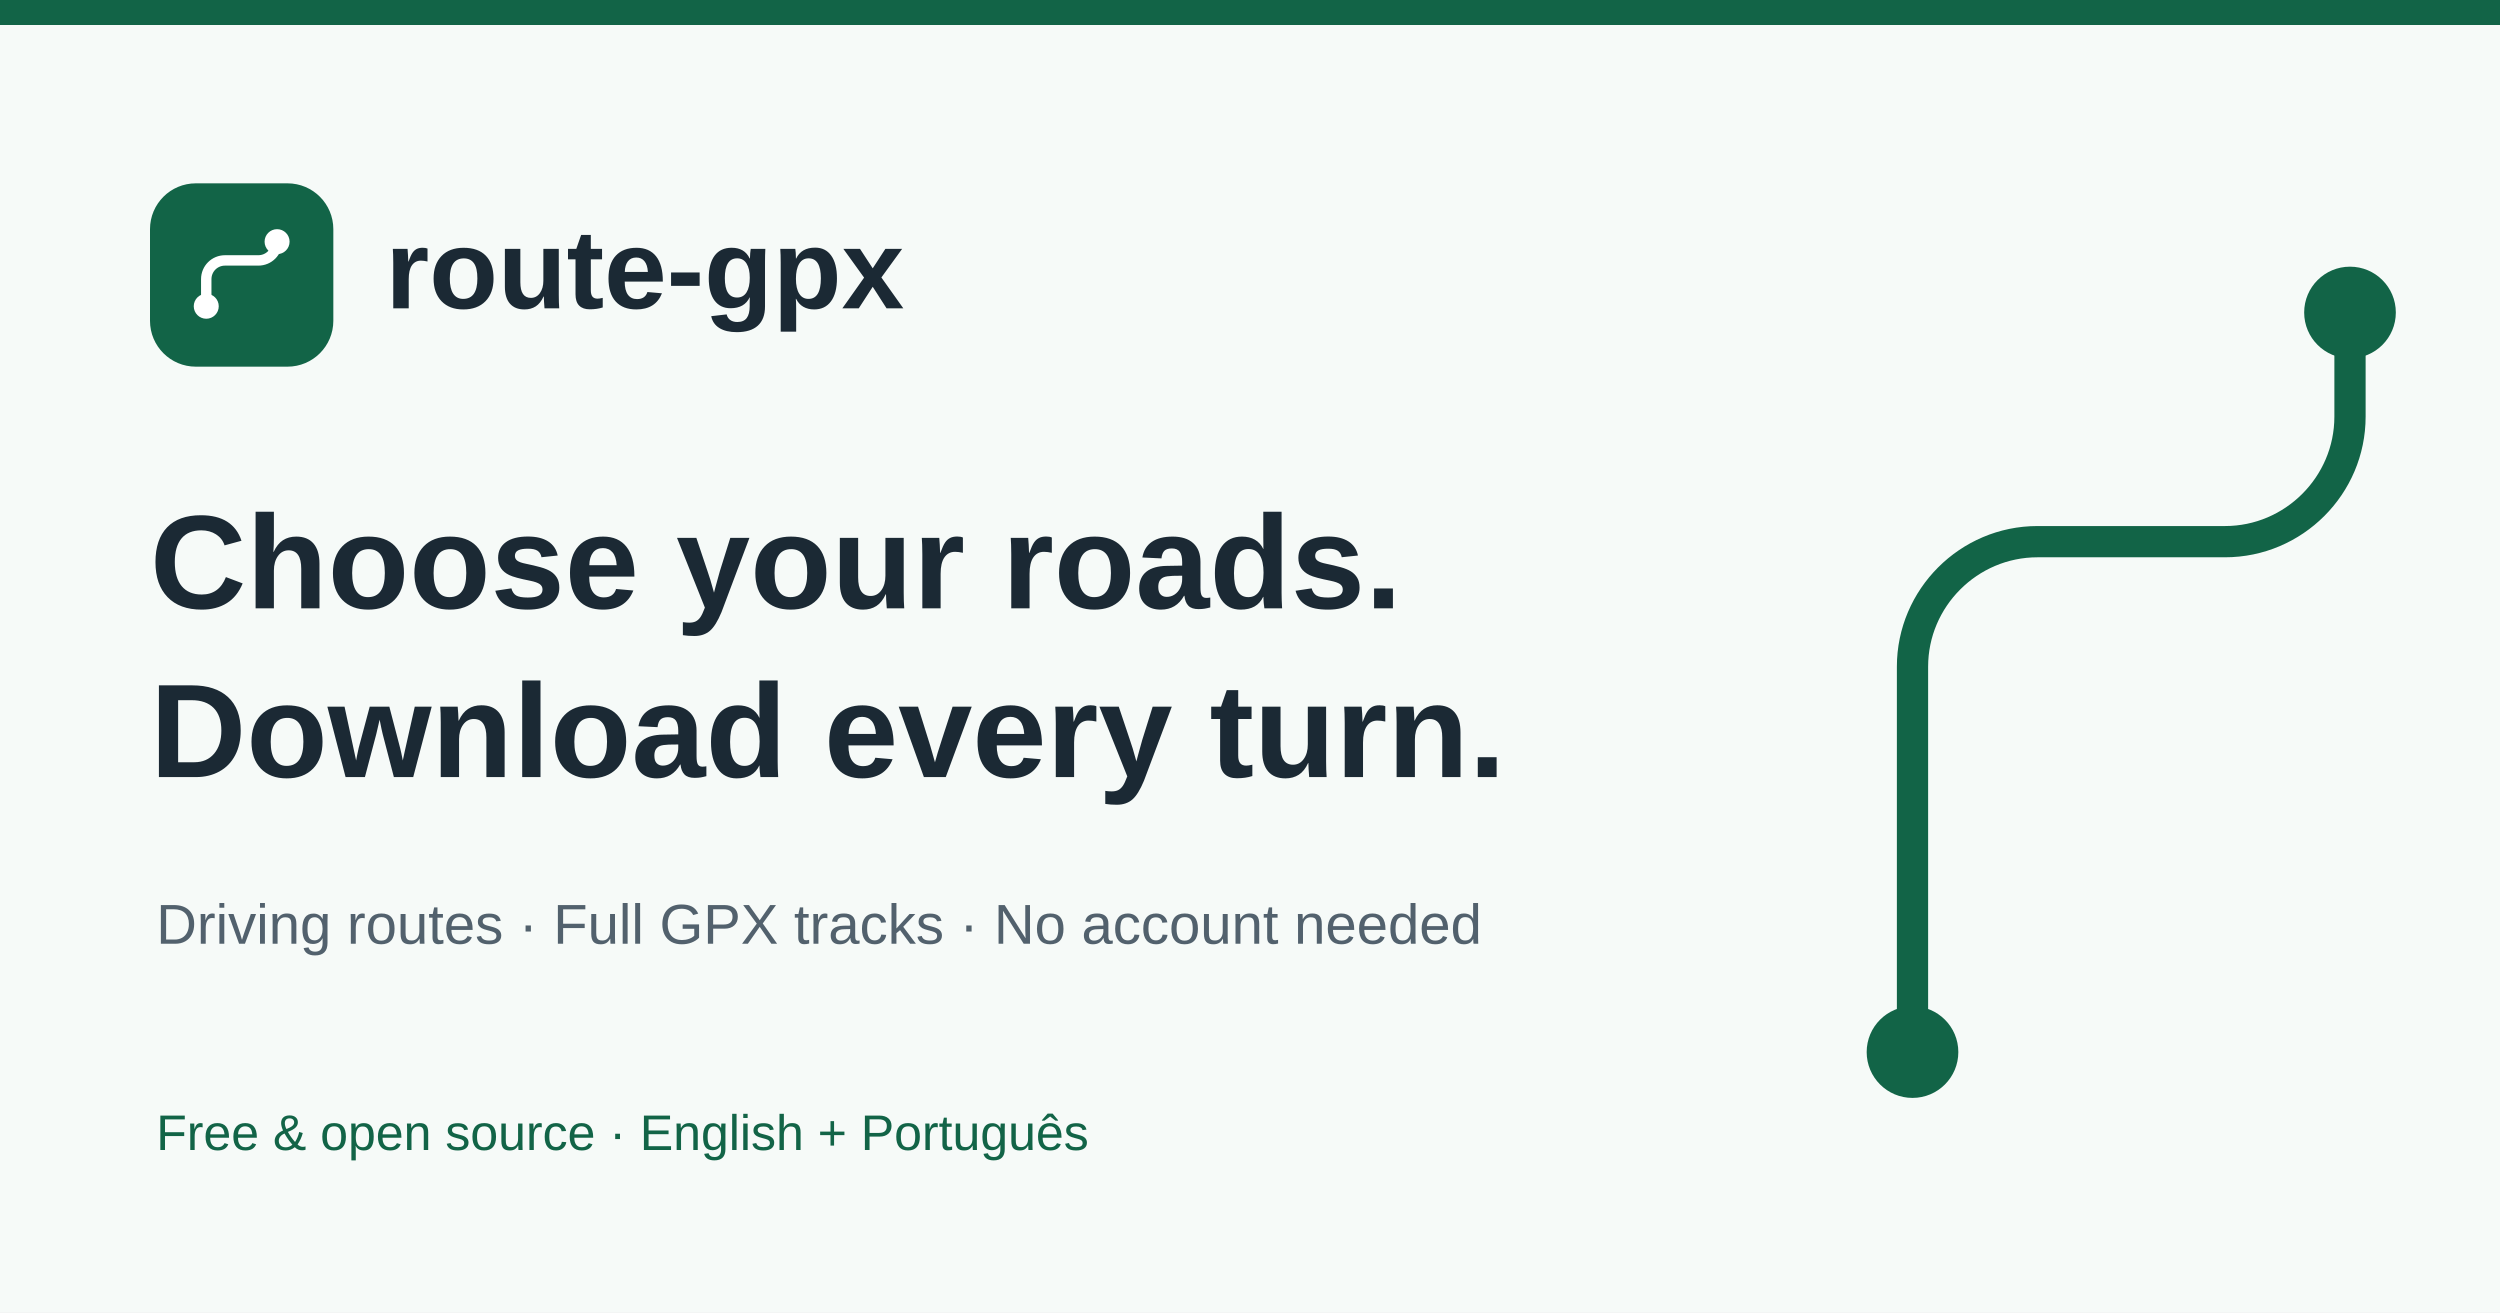
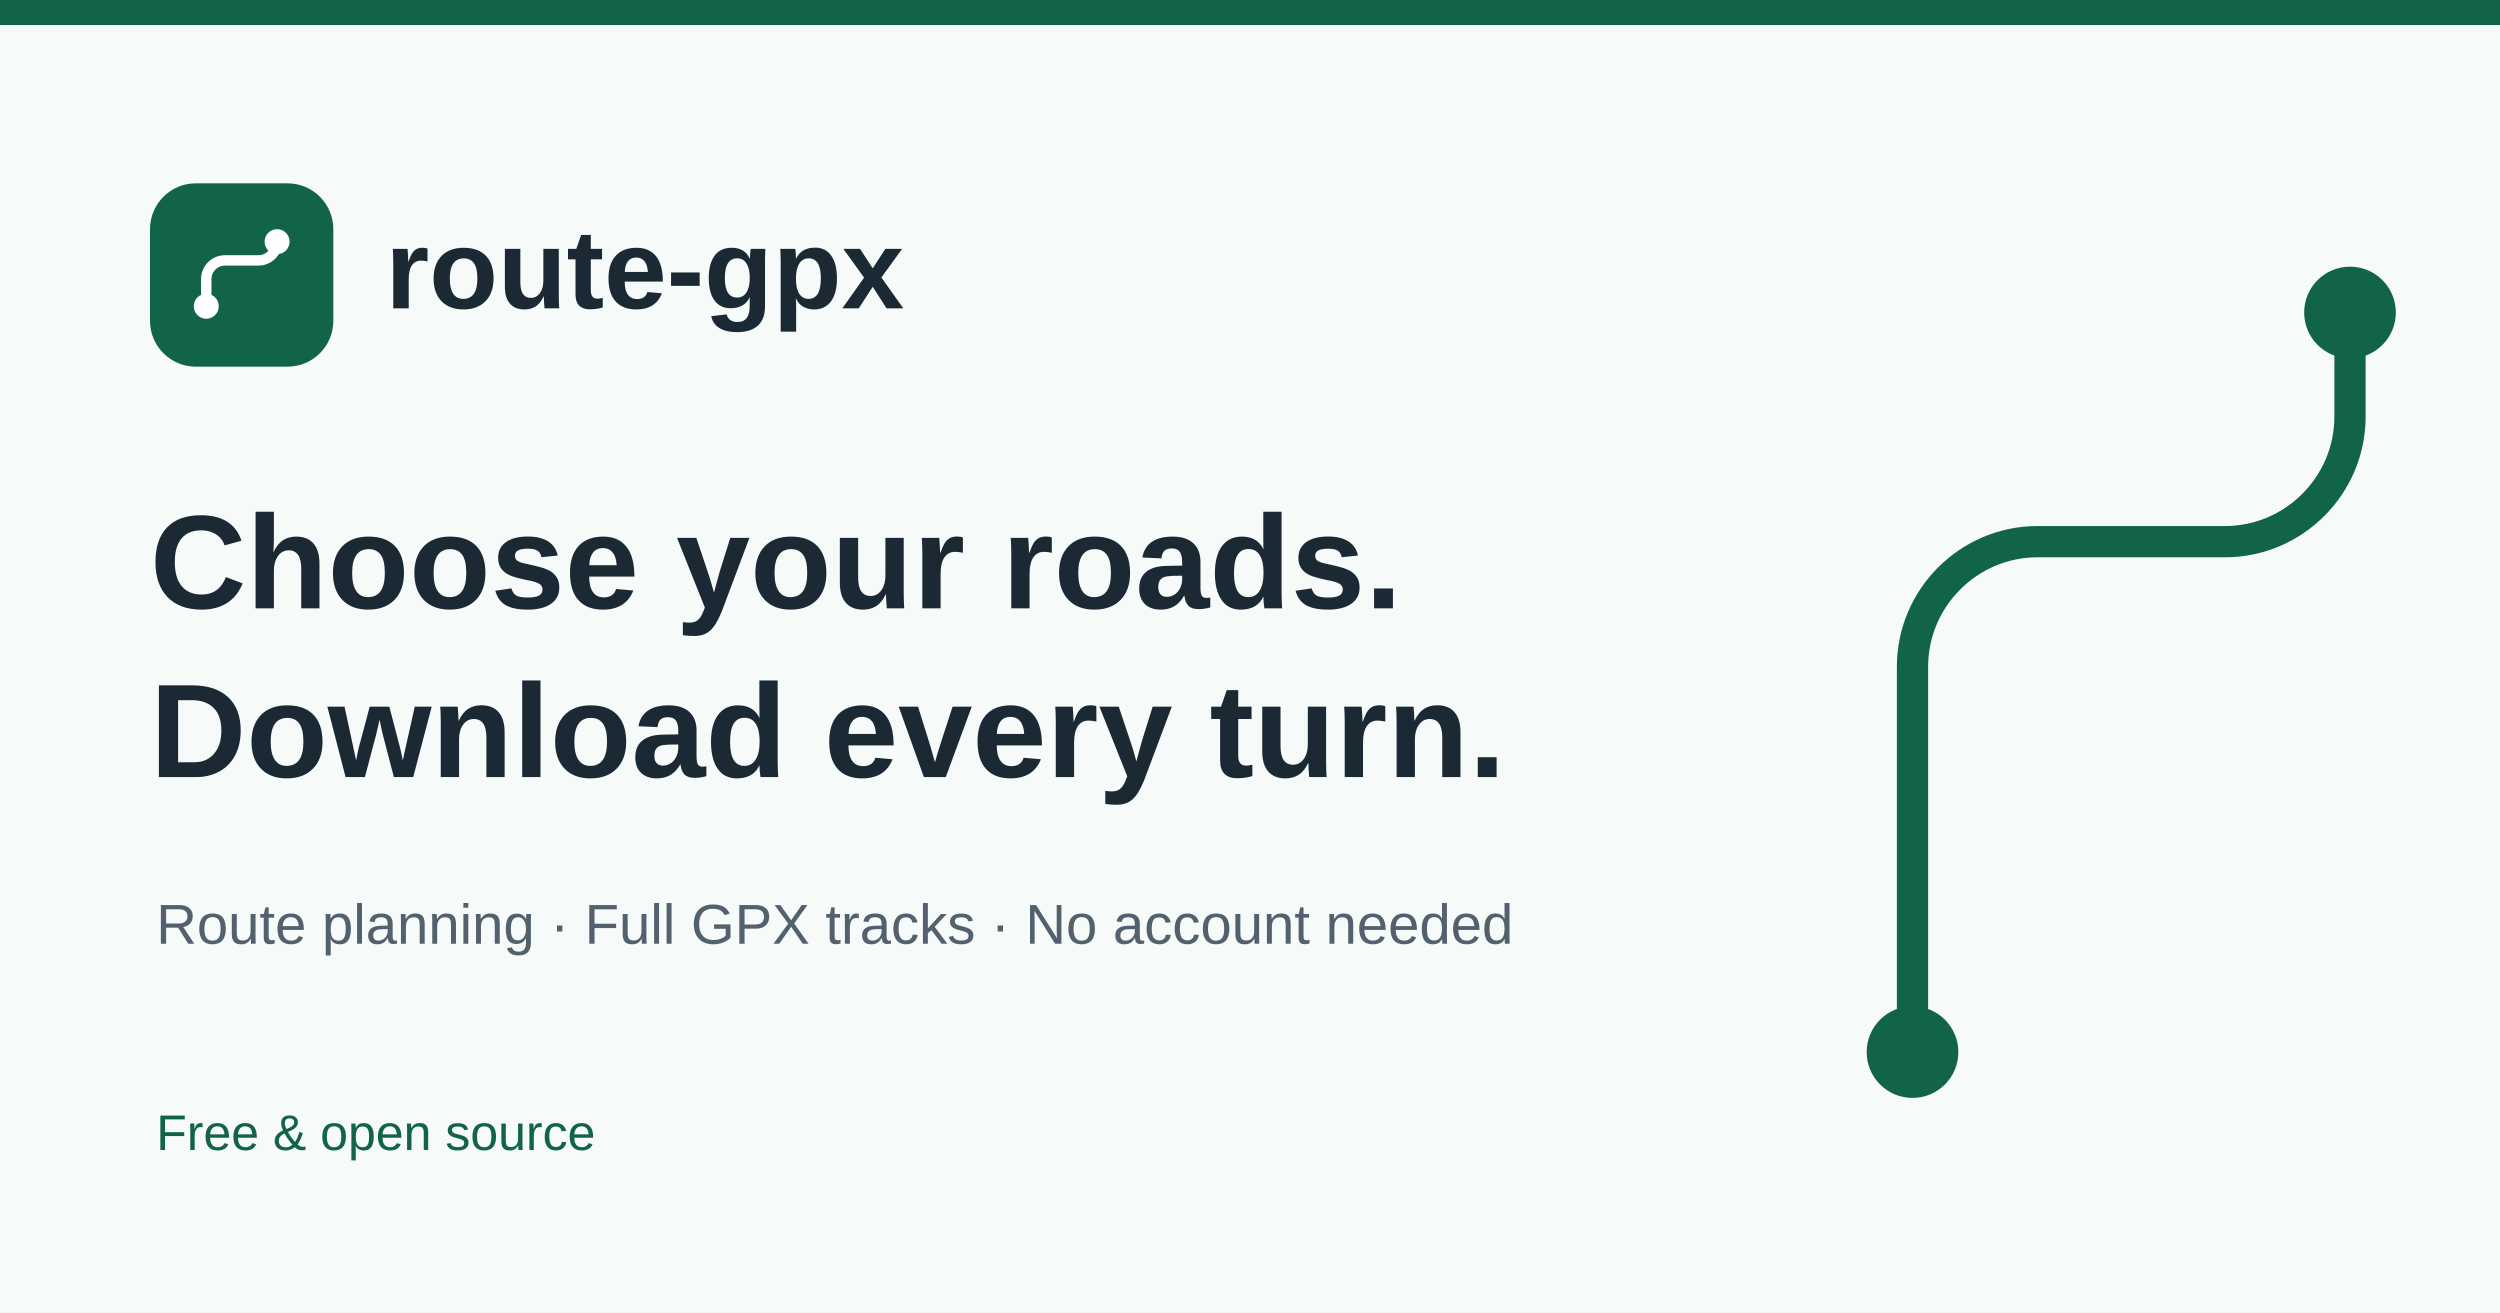
<svg xmlns="http://www.w3.org/2000/svg" width="1200" height="630" viewBox="0 0 1200 630">
  <rect width="1200" height="630" fill="#f6faf8" />
  <rect x="0" y="0" width="1200" height="12" fill="#126447" />
  <rect x="72" y="88" width="88" height="88" rx="22" fill="#126447" />
  <path d="M99 147v-13c0-5 4-9 9-9h16c5 0 9-4 9-9" fill="none" stroke="white" stroke-width="5" stroke-linecap="round" />
  <circle cx="99" cy="147" r="6" fill="white" />
  <circle cx="133" cy="116" r="6" fill="white" />
  <g fill="#1b2934" font-family="Arial,sans-serif">
    <text x="185" y="148" font-size="54" font-weight="700">route-gpx</text>
    <text x="72" y="292" font-size="64" font-weight="700">Choose your roads.</text>
    <text x="72" y="373" font-size="64" font-weight="700">Download every turn.</text>
-     <text x="75" y="453" font-size="27" fill="#52616d">Driving routes · Full GPX tracks · No account needed</text>
-     <text x="75" y="552" font-size="24" fill="#126447">Free &amp; open source · English + Português</text>
+     <text x="75" y="453" font-size="27" fill="#52616d">Route planning · Full GPX tracks · No account needed</text>
+     <text x="75" y="552" font-size="24" fill="#126447">Free &amp; open source</text>
  </g>
  <path d="M918 505V320c0-33 27-60 60-60h90c33 0 60-27 60-60v-50" fill="none" stroke="#126447" stroke-width="15" stroke-linecap="round" />
  <circle cx="918" cy="505" r="22" fill="#126447" />
  <circle cx="1128" cy="150" r="22" fill="#126447" />
</svg>
